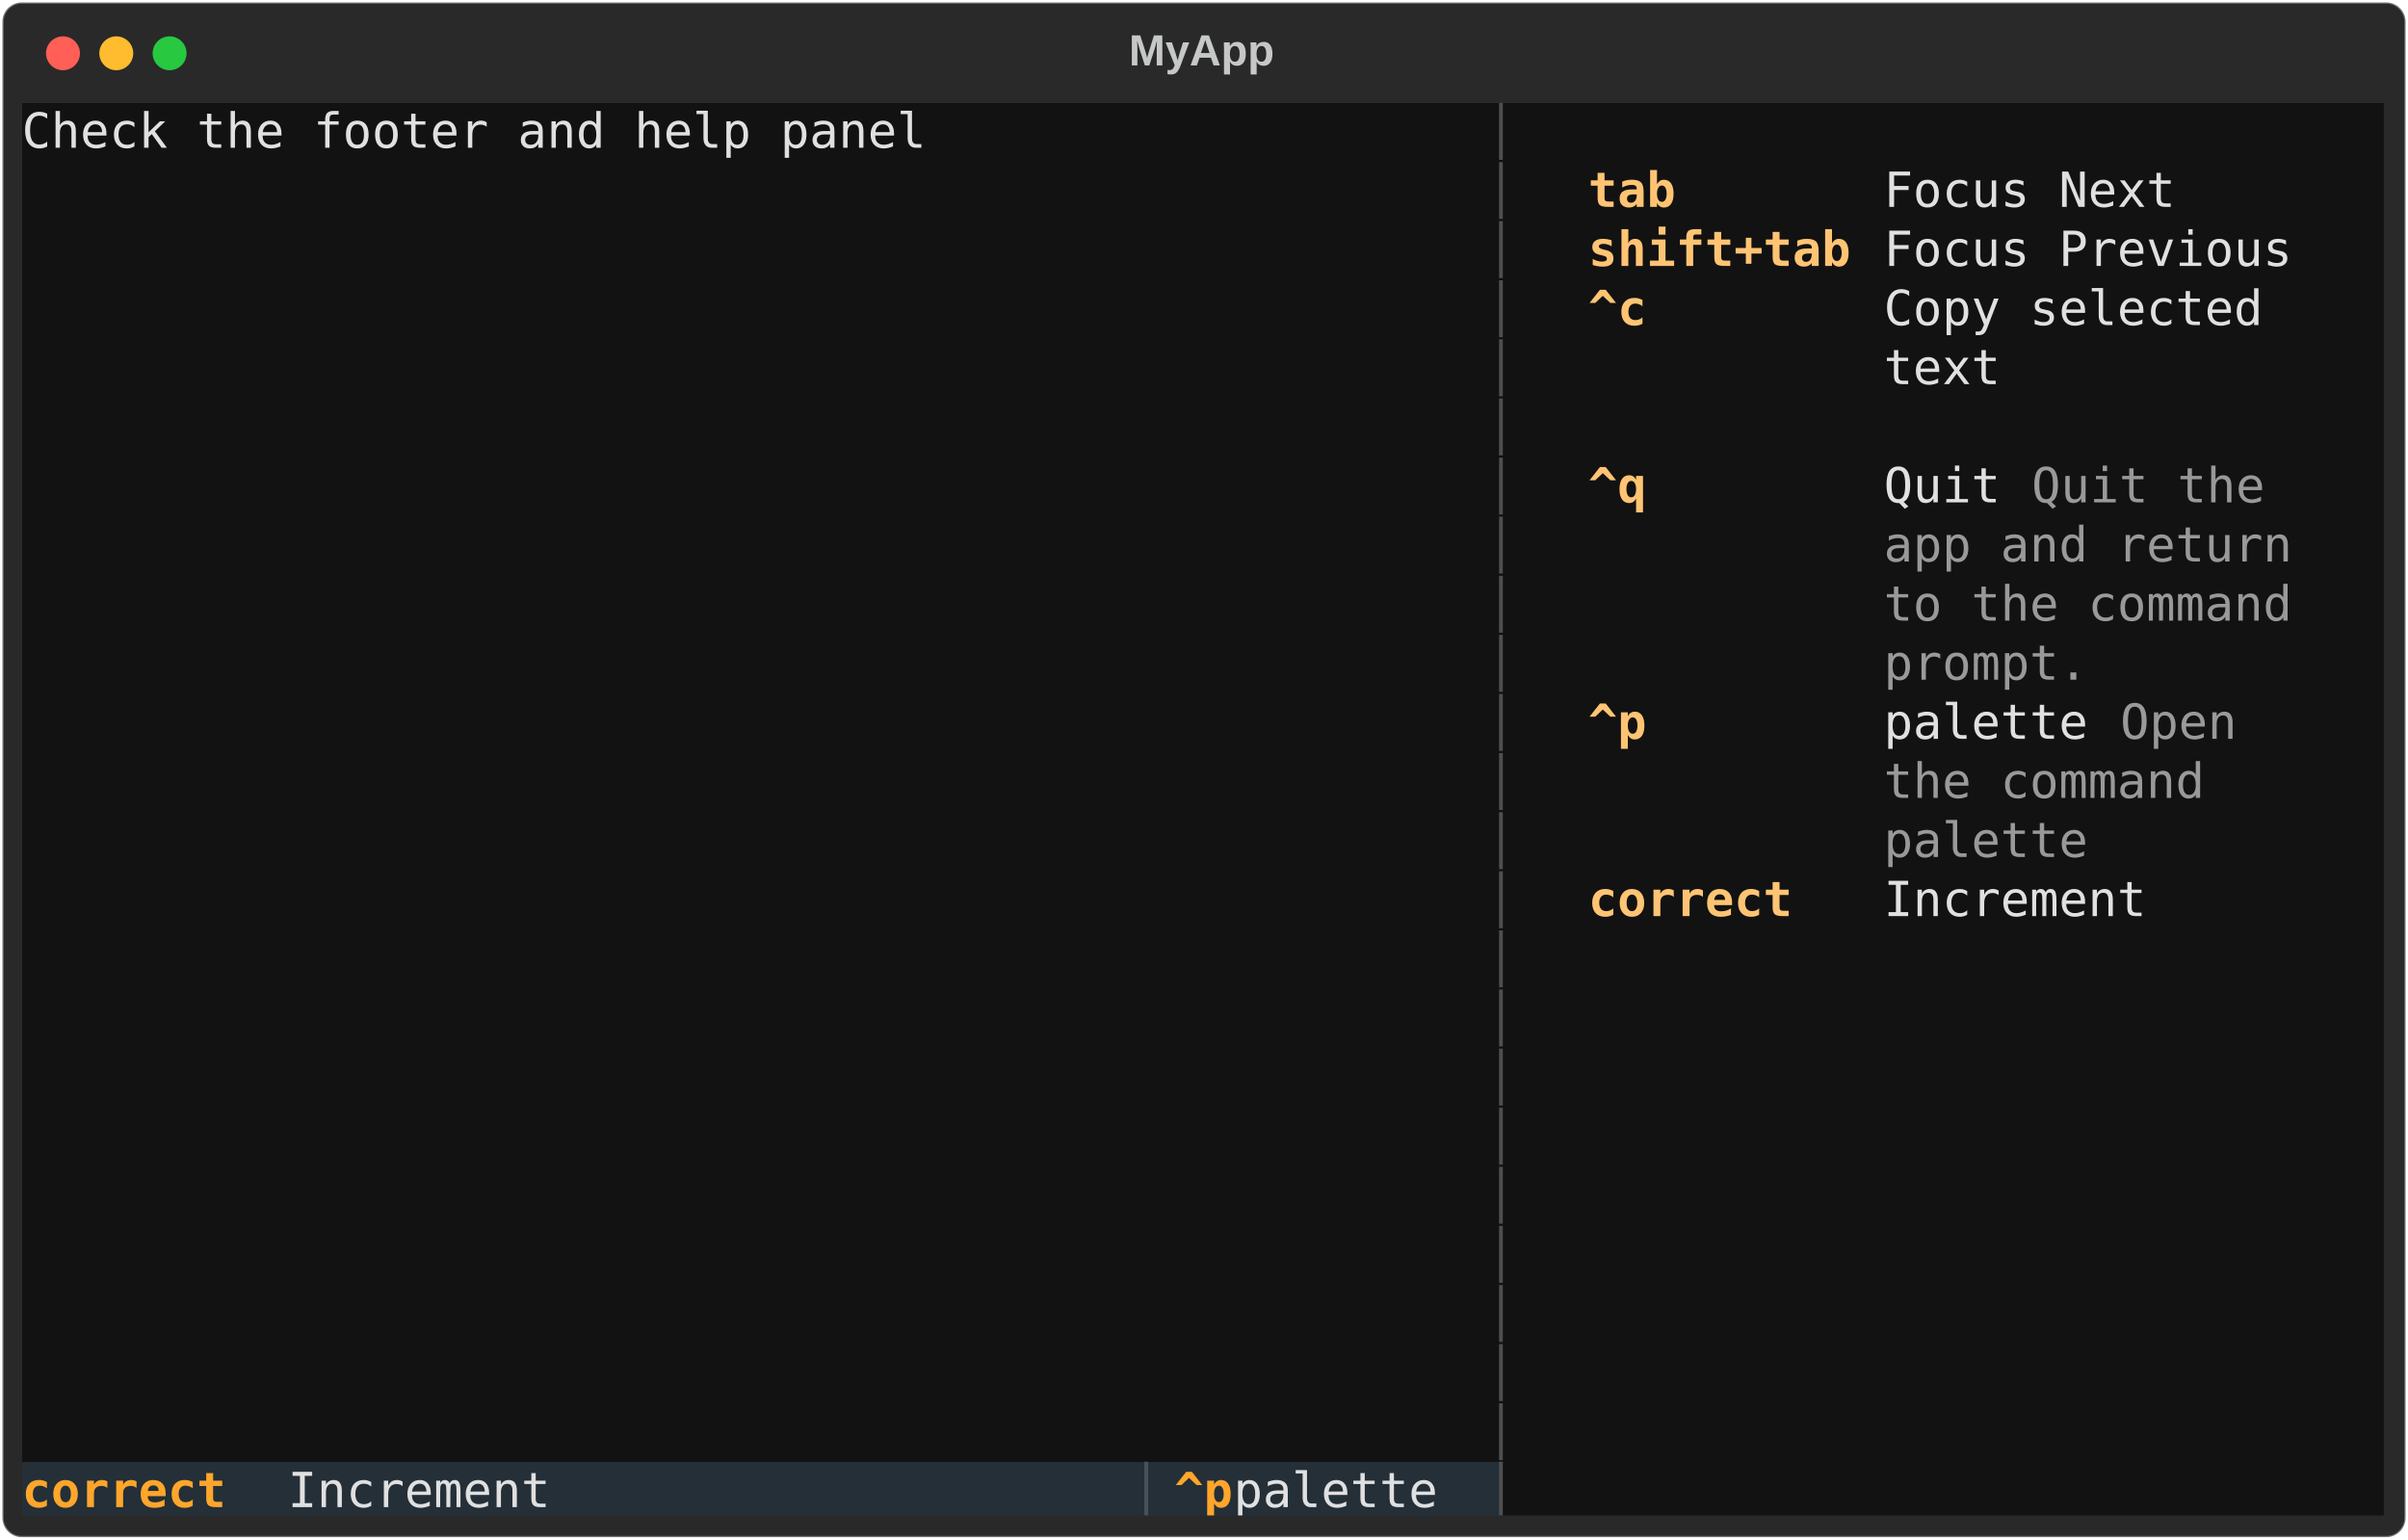
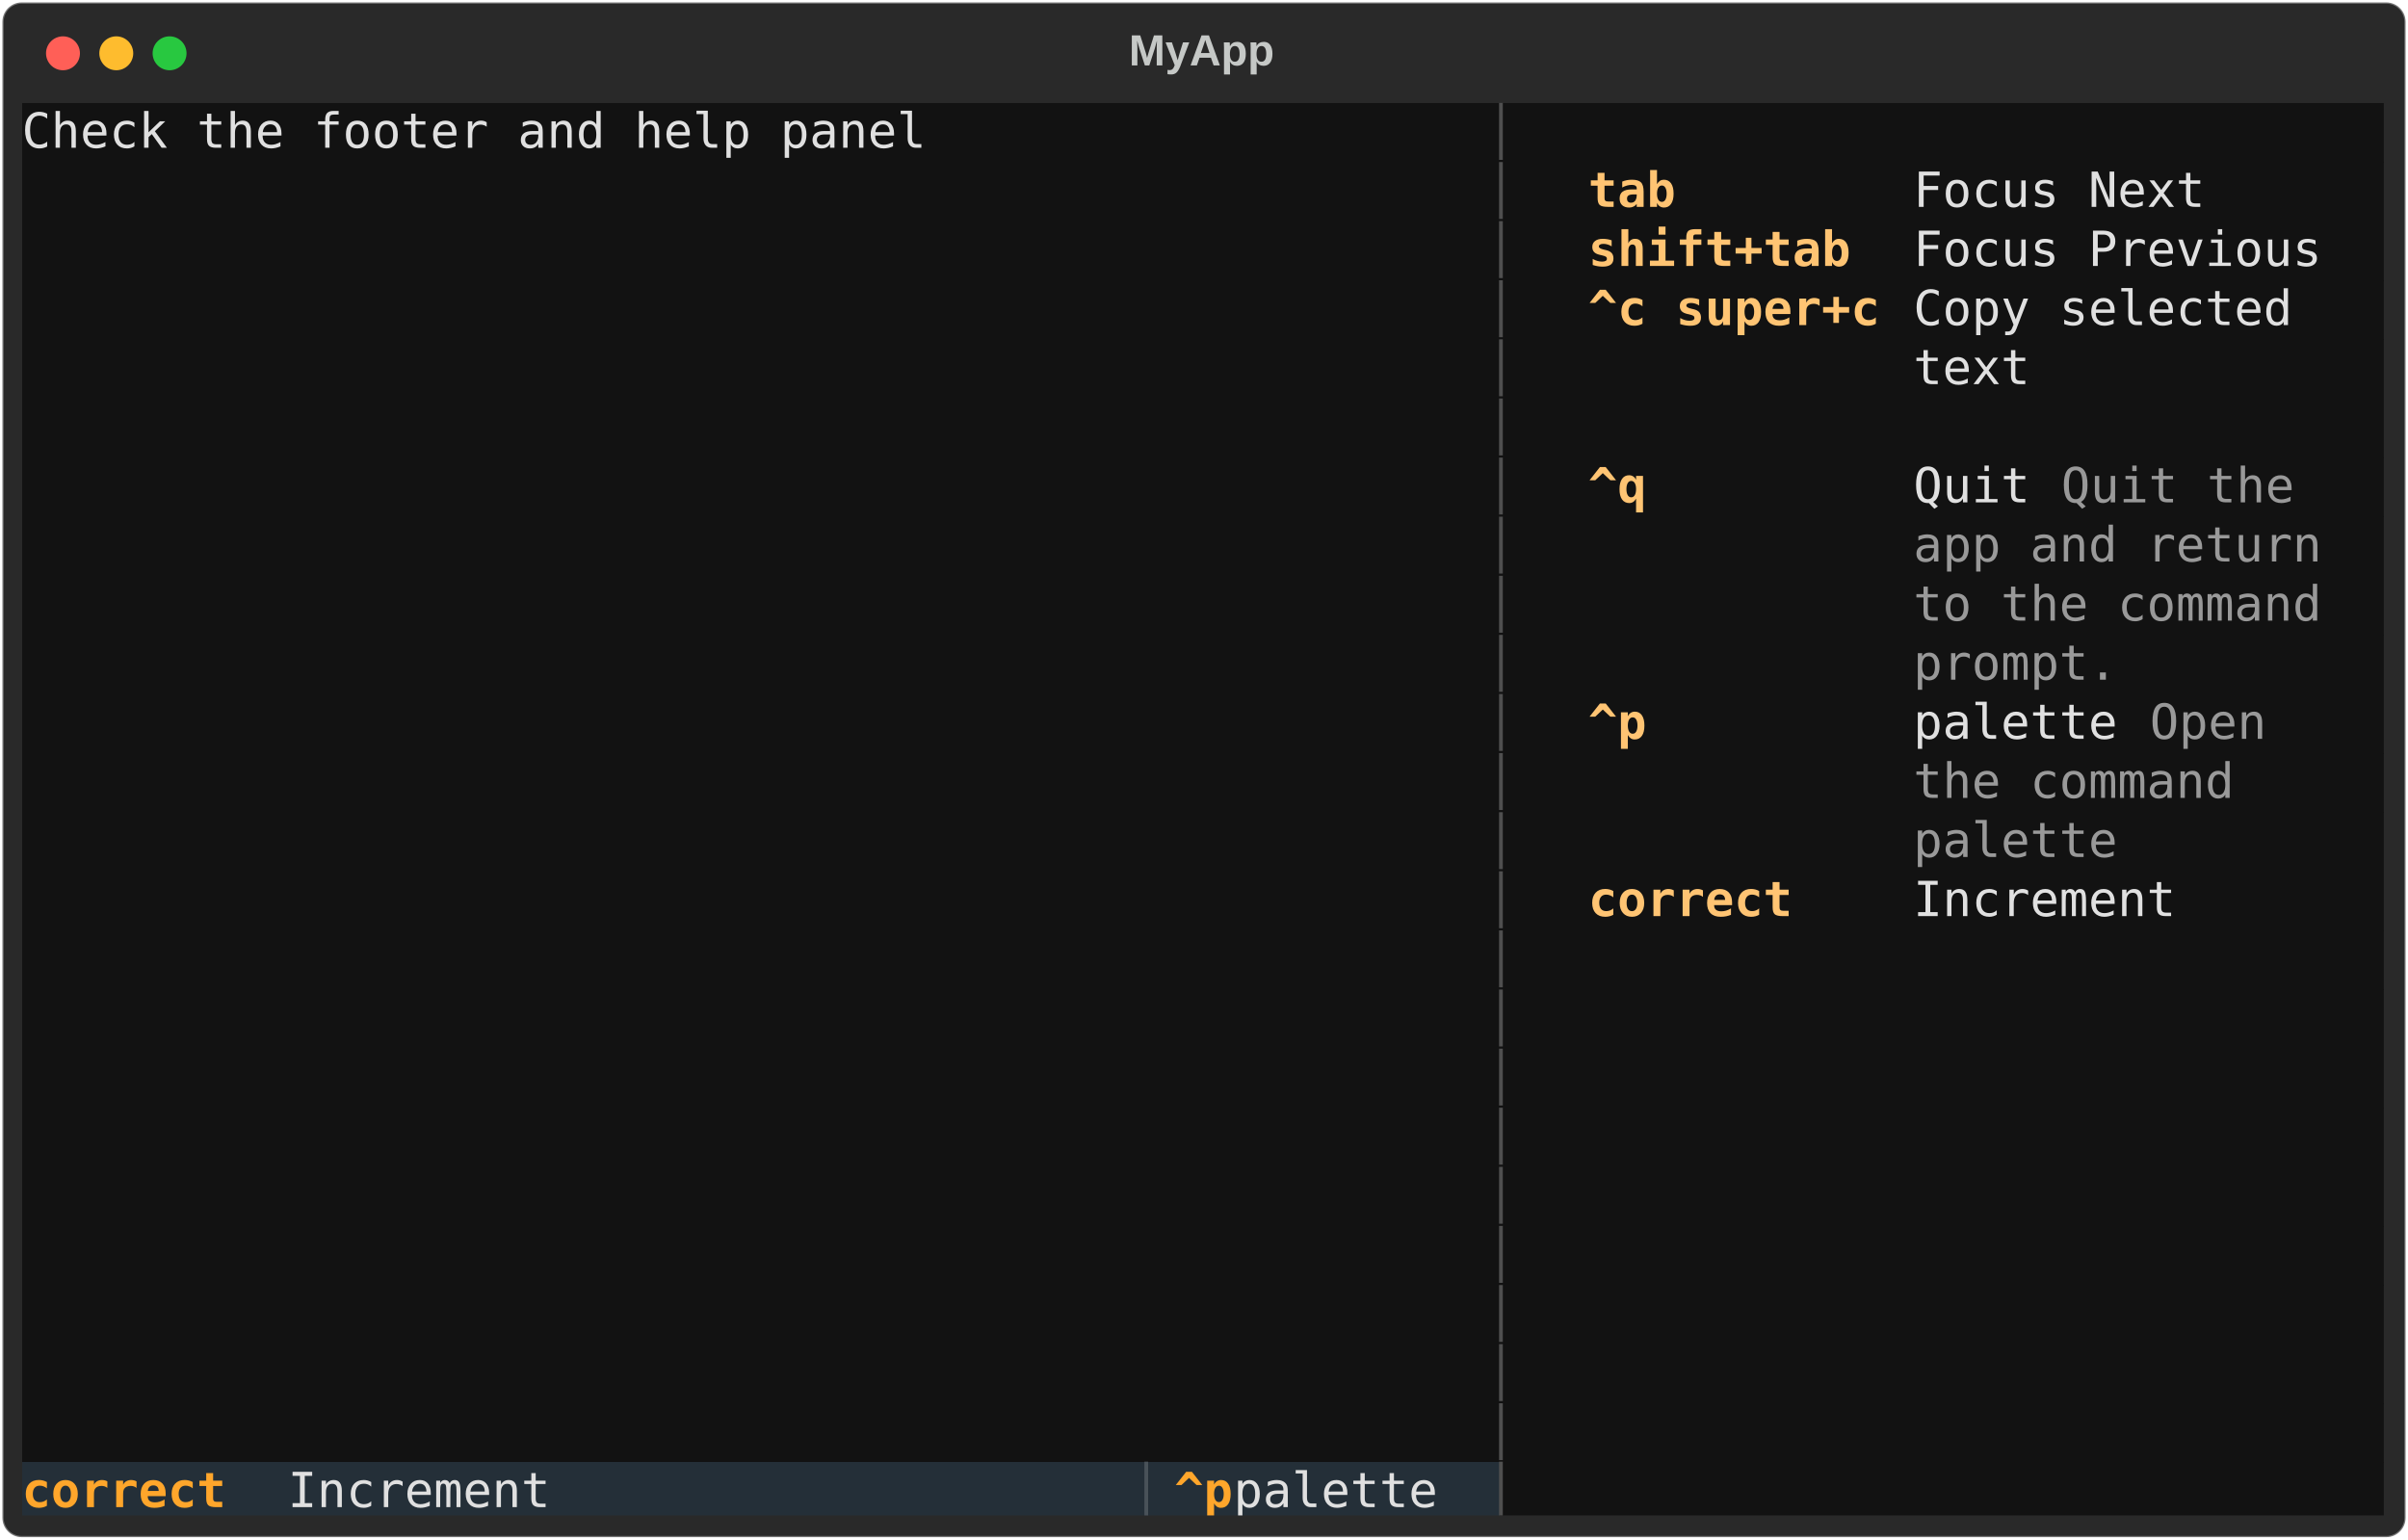
<svg xmlns="http://www.w3.org/2000/svg" class="rich-terminal" viewBox="0 0 994 635.6">
  <style>

    @font-face {
        font-family: "Fira Code";
        src: local("FiraCode-Regular"),
                url("https://cdnjs.cloudflare.com/ajax/libs/firacode/6.2.0/woff2/FiraCode-Regular.woff2") format("woff2"),
                url("https://cdnjs.cloudflare.com/ajax/libs/firacode/6.2.0/woff/FiraCode-Regular.woff") format("woff");
        font-style: normal;
        font-weight: 400;
    }
    @font-face {
        font-family: "Fira Code";
        src: local("FiraCode-Bold"),
                url("https://cdnjs.cloudflare.com/ajax/libs/firacode/6.2.0/woff2/FiraCode-Bold.woff2") format("woff2"),
                url("https://cdnjs.cloudflare.com/ajax/libs/firacode/6.2.0/woff/FiraCode-Bold.woff") format("woff");
        font-style: bold;
        font-weight: 700;
    }

    .terminal-matrix {
        font-family: Fira Code, monospace;
        font-size: 20px;
        line-height: 24.4px;
        font-variant-east-asian: full-width;
    }

    .terminal-title {
        font-size: 18px;
        font-weight: bold;
        font-family: arial;
    }

    .terminal-r1 { fill: #e0e0e0 }
.terminal-r2 { fill: #c5c8c6 }
.terminal-r3 { fill: #4f4f4f }
.terminal-r4 { fill: #121212 }
.terminal-r5 { fill: #ffc473;font-weight: bold }
.terminal-r6 { fill: #999999 }
.terminal-r7 { fill: #ffa62b;font-weight: bold }
.terminal-r8 { fill: #495259 }
    </style>
  <defs>
    <clipPath id="terminal-clip-terminal">
      <rect x="0" y="0" width="975.0" height="584.6" />
    </clipPath>
    <clipPath id="terminal-line-0">
      <rect x="0" y="1.5" width="976" height="24.65" />
    </clipPath>
    <clipPath id="terminal-line-1">
      <rect x="0" y="25.9" width="976" height="24.65" />
    </clipPath>
    <clipPath id="terminal-line-2">
      <rect x="0" y="50.3" width="976" height="24.65" />
    </clipPath>
    <clipPath id="terminal-line-3">
      <rect x="0" y="74.7" width="976" height="24.65" />
    </clipPath>
    <clipPath id="terminal-line-4">
      <rect x="0" y="99.1" width="976" height="24.65" />
    </clipPath>
    <clipPath id="terminal-line-5">
      <rect x="0" y="123.5" width="976" height="24.65" />
    </clipPath>
    <clipPath id="terminal-line-6">
      <rect x="0" y="147.9" width="976" height="24.65" />
    </clipPath>
    <clipPath id="terminal-line-7">
      <rect x="0" y="172.3" width="976" height="24.65" />
    </clipPath>
    <clipPath id="terminal-line-8">
      <rect x="0" y="196.7" width="976" height="24.65" />
    </clipPath>
    <clipPath id="terminal-line-9">
      <rect x="0" y="221.1" width="976" height="24.65" />
    </clipPath>
    <clipPath id="terminal-line-10">
      <rect x="0" y="245.5" width="976" height="24.65" />
    </clipPath>
    <clipPath id="terminal-line-11">
      <rect x="0" y="269.9" width="976" height="24.65" />
    </clipPath>
    <clipPath id="terminal-line-12">
      <rect x="0" y="294.3" width="976" height="24.65" />
    </clipPath>
    <clipPath id="terminal-line-13">
      <rect x="0" y="318.7" width="976" height="24.65" />
    </clipPath>
    <clipPath id="terminal-line-14">
      <rect x="0" y="343.1" width="976" height="24.65" />
    </clipPath>
    <clipPath id="terminal-line-15">
      <rect x="0" y="367.5" width="976" height="24.65" />
    </clipPath>
    <clipPath id="terminal-line-16">
      <rect x="0" y="391.9" width="976" height="24.65" />
    </clipPath>
    <clipPath id="terminal-line-17">
      <rect x="0" y="416.3" width="976" height="24.65" />
    </clipPath>
    <clipPath id="terminal-line-18">
      <rect x="0" y="440.7" width="976" height="24.65" />
    </clipPath>
    <clipPath id="terminal-line-19">
      <rect x="0" y="465.1" width="976" height="24.65" />
    </clipPath>
    <clipPath id="terminal-line-20">
      <rect x="0" y="489.5" width="976" height="24.65" />
    </clipPath>
    <clipPath id="terminal-line-21">
      <rect x="0" y="513.9" width="976" height="24.65" />
    </clipPath>
    <clipPath id="terminal-line-22">
      <rect x="0" y="538.3" width="976" height="24.65" />
    </clipPath>
  </defs>
  <rect fill="#292929" stroke="rgba(255,255,255,0.35)" stroke-width="1" x="1" y="1" width="992" height="633.6" rx="8" />
  <text class="terminal-title" fill="#c5c8c6" text-anchor="middle" x="496" y="27">MyApp</text>
  <g transform="translate(26,22)">
    <circle cx="0" cy="0" r="7" fill="#ff5f57" />
    <circle cx="22" cy="0" r="7" fill="#febc2e" />
    <circle cx="44" cy="0" r="7" fill="#28c840" />
  </g>
  <g transform="translate(9, 41)" clip-path="url(#terminal-clip-terminal)">
    <rect fill="#121212" x="0" y="1.5" width="378.2" height="24.65" shape-rendering="crispEdges" />
    <rect fill="#121212" x="378.2" y="1.5" width="231.8" height="24.65" shape-rendering="crispEdges" />
    <rect fill="#121212" x="610" y="1.5" width="12.2" height="24.65" shape-rendering="crispEdges" />
    <rect fill="#121212" x="622.2" y="1.5" width="12.2" height="24.65" shape-rendering="crispEdges" />
    <rect fill="#121212" x="634.4" y="1.5" width="329.4" height="24.65" shape-rendering="crispEdges" />
    <rect fill="#121212" x="963.8" y="1.5" width="12.2" height="24.65" shape-rendering="crispEdges" />
    <rect fill="#121212" x="0" y="25.9" width="610" height="24.65" shape-rendering="crispEdges" />
    <rect fill="#121212" x="610" y="25.9" width="12.2" height="24.65" shape-rendering="crispEdges" />
    <rect fill="#121212" x="622.2" y="25.9" width="12.2" height="24.65" shape-rendering="crispEdges" />
    <rect fill="#121212" x="634.4" y="25.9" width="12.2" height="24.65" shape-rendering="crispEdges" />
-     <rect fill="#121212" x="646.6" y="25.9" width="109.8" height="24.65" shape-rendering="crispEdges" />
-     <rect fill="#121212" x="756.4" y="25.9" width="12.2" height="24.65" shape-rendering="crispEdges" />
-     <rect fill="#121212" x="768.6" y="25.9" width="183" height="24.65" shape-rendering="crispEdges" />
+     <rect fill="#121212" x="646.6" y="25.9" width="122" height="24.65" shape-rendering="crispEdges" />
+     <rect fill="#121212" x="768.6" y="25.9" width="12.2" height="24.65" shape-rendering="crispEdges" />
+     <rect fill="#121212" x="780.8" y="25.9" width="170.8" height="24.65" shape-rendering="crispEdges" />
    <rect fill="#121212" x="951.6" y="25.9" width="12.2" height="24.65" shape-rendering="crispEdges" />
    <rect fill="#121212" x="963.8" y="25.9" width="12.2" height="24.65" shape-rendering="crispEdges" />
    <rect fill="#121212" x="0" y="50.3" width="610" height="24.65" shape-rendering="crispEdges" />
    <rect fill="#121212" x="610" y="50.3" width="12.2" height="24.65" shape-rendering="crispEdges" />
    <rect fill="#121212" x="622.2" y="50.3" width="12.2" height="24.65" shape-rendering="crispEdges" />
    <rect fill="#121212" x="634.4" y="50.3" width="12.2" height="24.65" shape-rendering="crispEdges" />
-     <rect fill="#121212" x="646.6" y="50.3" width="109.8" height="24.65" shape-rendering="crispEdges" />
-     <rect fill="#121212" x="756.4" y="50.3" width="12.2" height="24.65" shape-rendering="crispEdges" />
-     <rect fill="#121212" x="768.6" y="50.3" width="183" height="24.65" shape-rendering="crispEdges" />
+     <rect fill="#121212" x="646.6" y="50.3" width="122" height="24.65" shape-rendering="crispEdges" />
+     <rect fill="#121212" x="768.6" y="50.3" width="12.2" height="24.65" shape-rendering="crispEdges" />
+     <rect fill="#121212" x="780.8" y="50.3" width="170.8" height="24.65" shape-rendering="crispEdges" />
    <rect fill="#121212" x="951.6" y="50.3" width="12.2" height="24.65" shape-rendering="crispEdges" />
    <rect fill="#121212" x="963.8" y="50.3" width="12.2" height="24.65" shape-rendering="crispEdges" />
    <rect fill="#121212" x="0" y="74.7" width="610" height="24.65" shape-rendering="crispEdges" />
    <rect fill="#121212" x="610" y="74.7" width="12.2" height="24.65" shape-rendering="crispEdges" />
    <rect fill="#121212" x="622.2" y="74.7" width="12.2" height="24.65" shape-rendering="crispEdges" />
    <rect fill="#121212" x="634.4" y="74.7" width="12.2" height="24.65" shape-rendering="crispEdges" />
-     <rect fill="#121212" x="646.6" y="74.7" width="109.8" height="24.65" shape-rendering="crispEdges" />
-     <rect fill="#121212" x="756.4" y="74.7" width="12.2" height="24.65" shape-rendering="crispEdges" />
-     <rect fill="#121212" x="768.6" y="74.7" width="183" height="24.65" shape-rendering="crispEdges" />
+     <rect fill="#121212" x="646.6" y="74.7" width="122" height="24.65" shape-rendering="crispEdges" />
+     <rect fill="#121212" x="768.6" y="74.7" width="12.2" height="24.65" shape-rendering="crispEdges" />
+     <rect fill="#121212" x="780.8" y="74.7" width="170.8" height="24.65" shape-rendering="crispEdges" />
    <rect fill="#121212" x="951.6" y="74.7" width="12.2" height="24.65" shape-rendering="crispEdges" />
    <rect fill="#121212" x="963.8" y="74.7" width="12.2" height="24.65" shape-rendering="crispEdges" />
    <rect fill="#121212" x="0" y="99.1" width="610" height="24.65" shape-rendering="crispEdges" />
    <rect fill="#121212" x="610" y="99.1" width="12.2" height="24.65" shape-rendering="crispEdges" />
    <rect fill="#121212" x="622.2" y="99.1" width="12.2" height="24.65" shape-rendering="crispEdges" />
    <rect fill="#121212" x="634.4" y="99.1" width="12.2" height="24.65" shape-rendering="crispEdges" />
-     <rect fill="#121212" x="646.6" y="99.1" width="109.8" height="24.65" shape-rendering="crispEdges" />
-     <rect fill="#121212" x="756.4" y="99.1" width="12.2" height="24.65" shape-rendering="crispEdges" />
-     <rect fill="#121212" x="768.6" y="99.1" width="183" height="24.65" shape-rendering="crispEdges" />
+     <rect fill="#121212" x="646.6" y="99.1" width="122" height="24.65" shape-rendering="crispEdges" />
+     <rect fill="#121212" x="768.6" y="99.1" width="12.2" height="24.65" shape-rendering="crispEdges" />
+     <rect fill="#121212" x="780.8" y="99.1" width="170.8" height="24.65" shape-rendering="crispEdges" />
    <rect fill="#121212" x="951.6" y="99.1" width="12.2" height="24.65" shape-rendering="crispEdges" />
    <rect fill="#121212" x="963.8" y="99.1" width="12.2" height="24.65" shape-rendering="crispEdges" />
    <rect fill="#121212" x="0" y="123.5" width="610" height="24.65" shape-rendering="crispEdges" />
    <rect fill="#121212" x="610" y="123.5" width="12.2" height="24.65" shape-rendering="crispEdges" />
    <rect fill="#121212" x="622.2" y="123.5" width="12.2" height="24.65" shape-rendering="crispEdges" />
    <rect fill="#121212" x="634.4" y="123.5" width="329.4" height="24.65" shape-rendering="crispEdges" />
    <rect fill="#121212" x="963.8" y="123.5" width="12.2" height="24.65" shape-rendering="crispEdges" />
    <rect fill="#121212" x="0" y="147.9" width="610" height="24.65" shape-rendering="crispEdges" />
    <rect fill="#121212" x="610" y="147.9" width="12.2" height="24.65" shape-rendering="crispEdges" />
    <rect fill="#121212" x="622.2" y="147.9" width="12.2" height="24.65" shape-rendering="crispEdges" />
    <rect fill="#121212" x="634.4" y="147.9" width="12.2" height="24.65" shape-rendering="crispEdges" />
-     <rect fill="#121212" x="646.6" y="147.9" width="109.8" height="24.65" shape-rendering="crispEdges" />
-     <rect fill="#121212" x="756.4" y="147.9" width="12.2" height="24.65" shape-rendering="crispEdges" />
-     <rect fill="#121212" x="768.6" y="147.9" width="61" height="24.65" shape-rendering="crispEdges" />
-     <rect fill="#121212" x="829.6" y="147.9" width="109.8" height="24.65" shape-rendering="crispEdges" />
-     <rect fill="#121212" x="939.4" y="147.9" width="12.2" height="24.65" shape-rendering="crispEdges" />
+     <rect fill="#121212" x="646.6" y="147.9" width="122" height="24.65" shape-rendering="crispEdges" />
+     <rect fill="#121212" x="768.6" y="147.9" width="12.2" height="24.65" shape-rendering="crispEdges" />
+     <rect fill="#121212" x="780.8" y="147.9" width="61" height="24.65" shape-rendering="crispEdges" />
+     <rect fill="#121212" x="841.8" y="147.9" width="109.8" height="24.65" shape-rendering="crispEdges" />
    <rect fill="#121212" x="951.6" y="147.9" width="12.2" height="24.65" shape-rendering="crispEdges" />
    <rect fill="#121212" x="963.8" y="147.9" width="12.2" height="24.65" shape-rendering="crispEdges" />
    <rect fill="#121212" x="0" y="172.3" width="610" height="24.65" shape-rendering="crispEdges" />
    <rect fill="#121212" x="610" y="172.3" width="12.2" height="24.65" shape-rendering="crispEdges" />
    <rect fill="#121212" x="622.2" y="172.3" width="12.2" height="24.65" shape-rendering="crispEdges" />
    <rect fill="#121212" x="634.4" y="172.3" width="12.2" height="24.65" shape-rendering="crispEdges" />
-     <rect fill="#121212" x="646.6" y="172.3" width="109.8" height="24.65" shape-rendering="crispEdges" />
-     <rect fill="#121212" x="756.4" y="172.3" width="12.2" height="24.65" shape-rendering="crispEdges" />
-     <rect fill="#121212" x="768.6" y="172.3" width="183" height="24.65" shape-rendering="crispEdges" />
+     <rect fill="#121212" x="646.6" y="172.3" width="122" height="24.65" shape-rendering="crispEdges" />
+     <rect fill="#121212" x="768.6" y="172.3" width="12.2" height="24.65" shape-rendering="crispEdges" />
+     <rect fill="#121212" x="780.8" y="172.3" width="170.8" height="24.65" shape-rendering="crispEdges" />
    <rect fill="#121212" x="951.6" y="172.3" width="12.2" height="24.65" shape-rendering="crispEdges" />
    <rect fill="#121212" x="963.8" y="172.3" width="12.2" height="24.65" shape-rendering="crispEdges" />
    <rect fill="#121212" x="0" y="196.7" width="610" height="24.65" shape-rendering="crispEdges" />
    <rect fill="#121212" x="610" y="196.7" width="12.2" height="24.65" shape-rendering="crispEdges" />
    <rect fill="#121212" x="622.2" y="196.7" width="12.2" height="24.65" shape-rendering="crispEdges" />
    <rect fill="#121212" x="634.4" y="196.7" width="12.2" height="24.65" shape-rendering="crispEdges" />
-     <rect fill="#121212" x="646.6" y="196.7" width="109.8" height="24.65" shape-rendering="crispEdges" />
-     <rect fill="#121212" x="756.4" y="196.7" width="12.2" height="24.65" shape-rendering="crispEdges" />
-     <rect fill="#121212" x="768.6" y="196.7" width="183" height="24.65" shape-rendering="crispEdges" />
+     <rect fill="#121212" x="646.6" y="196.7" width="122" height="24.65" shape-rendering="crispEdges" />
+     <rect fill="#121212" x="768.6" y="196.7" width="12.2" height="24.65" shape-rendering="crispEdges" />
+     <rect fill="#121212" x="780.8" y="196.7" width="170.8" height="24.65" shape-rendering="crispEdges" />
    <rect fill="#121212" x="951.6" y="196.7" width="12.2" height="24.65" shape-rendering="crispEdges" />
    <rect fill="#121212" x="963.8" y="196.7" width="12.2" height="24.65" shape-rendering="crispEdges" />
    <rect fill="#121212" x="0" y="221.1" width="610" height="24.65" shape-rendering="crispEdges" />
    <rect fill="#121212" x="610" y="221.1" width="12.2" height="24.65" shape-rendering="crispEdges" />
    <rect fill="#121212" x="622.2" y="221.1" width="12.2" height="24.65" shape-rendering="crispEdges" />
    <rect fill="#121212" x="634.4" y="221.1" width="12.2" height="24.65" shape-rendering="crispEdges" />
-     <rect fill="#121212" x="646.6" y="221.1" width="109.8" height="24.65" shape-rendering="crispEdges" />
-     <rect fill="#121212" x="756.4" y="221.1" width="12.2" height="24.65" shape-rendering="crispEdges" />
-     <rect fill="#121212" x="768.6" y="221.1" width="85.4" height="24.65" shape-rendering="crispEdges" />
-     <rect fill="#121212" x="854" y="221.1" width="97.6" height="24.65" shape-rendering="crispEdges" />
+     <rect fill="#121212" x="646.6" y="221.1" width="122" height="24.65" shape-rendering="crispEdges" />
+     <rect fill="#121212" x="768.6" y="221.1" width="12.2" height="24.65" shape-rendering="crispEdges" />
+     <rect fill="#121212" x="780.8" y="221.1" width="85.4" height="24.65" shape-rendering="crispEdges" />
+     <rect fill="#121212" x="866.2" y="221.1" width="85.4" height="24.65" shape-rendering="crispEdges" />
    <rect fill="#121212" x="951.6" y="221.1" width="12.2" height="24.65" shape-rendering="crispEdges" />
    <rect fill="#121212" x="963.8" y="221.1" width="12.2" height="24.65" shape-rendering="crispEdges" />
    <rect fill="#121212" x="0" y="245.5" width="610" height="24.65" shape-rendering="crispEdges" />
    <rect fill="#121212" x="610" y="245.5" width="12.2" height="24.65" shape-rendering="crispEdges" />
    <rect fill="#121212" x="622.2" y="245.5" width="12.2" height="24.65" shape-rendering="crispEdges" />
    <rect fill="#121212" x="634.4" y="245.5" width="12.2" height="24.65" shape-rendering="crispEdges" />
-     <rect fill="#121212" x="646.6" y="245.5" width="109.8" height="24.65" shape-rendering="crispEdges" />
-     <rect fill="#121212" x="756.4" y="245.5" width="12.2" height="24.65" shape-rendering="crispEdges" />
-     <rect fill="#121212" x="768.6" y="245.5" width="97.6" height="24.65" shape-rendering="crispEdges" />
-     <rect fill="#121212" x="866.2" y="245.5" width="61" height="24.65" shape-rendering="crispEdges" />
-     <rect fill="#121212" x="927.2" y="245.5" width="24.4" height="24.65" shape-rendering="crispEdges" />
+     <rect fill="#121212" x="646.6" y="245.5" width="122" height="24.65" shape-rendering="crispEdges" />
+     <rect fill="#121212" x="768.6" y="245.5" width="12.2" height="24.65" shape-rendering="crispEdges" />
+     <rect fill="#121212" x="780.8" y="245.5" width="97.6" height="24.65" shape-rendering="crispEdges" />
+     <rect fill="#121212" x="878.4" y="245.5" width="61" height="24.65" shape-rendering="crispEdges" />
+     <rect fill="#121212" x="939.4" y="245.5" width="12.2" height="24.65" shape-rendering="crispEdges" />
    <rect fill="#121212" x="951.6" y="245.5" width="12.2" height="24.65" shape-rendering="crispEdges" />
    <rect fill="#121212" x="963.8" y="245.5" width="12.2" height="24.65" shape-rendering="crispEdges" />
    <rect fill="#121212" x="0" y="269.9" width="610" height="24.65" shape-rendering="crispEdges" />
    <rect fill="#121212" x="610" y="269.9" width="12.2" height="24.65" shape-rendering="crispEdges" />
    <rect fill="#121212" x="622.2" y="269.9" width="12.2" height="24.65" shape-rendering="crispEdges" />
    <rect fill="#121212" x="634.4" y="269.9" width="12.2" height="24.65" shape-rendering="crispEdges" />
-     <rect fill="#121212" x="646.6" y="269.9" width="109.8" height="24.65" shape-rendering="crispEdges" />
-     <rect fill="#121212" x="756.4" y="269.9" width="12.2" height="24.65" shape-rendering="crispEdges" />
-     <rect fill="#121212" x="768.6" y="269.9" width="146.4" height="24.65" shape-rendering="crispEdges" />
-     <rect fill="#121212" x="915" y="269.9" width="36.6" height="24.65" shape-rendering="crispEdges" />
+     <rect fill="#121212" x="646.6" y="269.9" width="122" height="24.65" shape-rendering="crispEdges" />
+     <rect fill="#121212" x="768.6" y="269.9" width="12.2" height="24.65" shape-rendering="crispEdges" />
+     <rect fill="#121212" x="780.8" y="269.9" width="146.4" height="24.65" shape-rendering="crispEdges" />
+     <rect fill="#121212" x="927.2" y="269.9" width="24.4" height="24.65" shape-rendering="crispEdges" />
    <rect fill="#121212" x="951.6" y="269.9" width="12.2" height="24.65" shape-rendering="crispEdges" />
    <rect fill="#121212" x="963.8" y="269.9" width="12.2" height="24.65" shape-rendering="crispEdges" />
    <rect fill="#121212" x="0" y="294.3" width="610" height="24.65" shape-rendering="crispEdges" />
    <rect fill="#121212" x="610" y="294.3" width="12.2" height="24.65" shape-rendering="crispEdges" />
    <rect fill="#121212" x="622.2" y="294.3" width="12.2" height="24.65" shape-rendering="crispEdges" />
    <rect fill="#121212" x="634.4" y="294.3" width="12.2" height="24.65" shape-rendering="crispEdges" />
-     <rect fill="#121212" x="646.6" y="294.3" width="109.8" height="24.65" shape-rendering="crispEdges" />
-     <rect fill="#121212" x="756.4" y="294.3" width="12.2" height="24.65" shape-rendering="crispEdges" />
-     <rect fill="#121212" x="768.6" y="294.3" width="85.4" height="24.65" shape-rendering="crispEdges" />
-     <rect fill="#121212" x="854" y="294.3" width="97.6" height="24.65" shape-rendering="crispEdges" />
+     <rect fill="#121212" x="646.6" y="294.3" width="122" height="24.65" shape-rendering="crispEdges" />
+     <rect fill="#121212" x="768.6" y="294.3" width="12.2" height="24.65" shape-rendering="crispEdges" />
+     <rect fill="#121212" x="780.8" y="294.3" width="85.4" height="24.65" shape-rendering="crispEdges" />
+     <rect fill="#121212" x="866.2" y="294.3" width="85.4" height="24.65" shape-rendering="crispEdges" />
    <rect fill="#121212" x="951.6" y="294.3" width="12.2" height="24.65" shape-rendering="crispEdges" />
    <rect fill="#121212" x="963.8" y="294.3" width="12.2" height="24.65" shape-rendering="crispEdges" />
    <rect fill="#121212" x="0" y="318.7" width="610" height="24.65" shape-rendering="crispEdges" />
    <rect fill="#121212" x="610" y="318.7" width="12.2" height="24.65" shape-rendering="crispEdges" />
    <rect fill="#121212" x="622.2" y="318.7" width="12.2" height="24.65" shape-rendering="crispEdges" />
    <rect fill="#121212" x="634.4" y="318.7" width="12.2" height="24.65" shape-rendering="crispEdges" />
-     <rect fill="#121212" x="646.6" y="318.7" width="109.8" height="24.65" shape-rendering="crispEdges" />
-     <rect fill="#121212" x="756.4" y="318.7" width="12.2" height="24.65" shape-rendering="crispEdges" />
-     <rect fill="#121212" x="768.6" y="318.7" width="183" height="24.65" shape-rendering="crispEdges" />
+     <rect fill="#121212" x="646.6" y="318.7" width="122" height="24.65" shape-rendering="crispEdges" />
+     <rect fill="#121212" x="768.6" y="318.7" width="12.2" height="24.65" shape-rendering="crispEdges" />
+     <rect fill="#121212" x="780.8" y="318.7" width="170.8" height="24.65" shape-rendering="crispEdges" />
    <rect fill="#121212" x="951.6" y="318.7" width="12.2" height="24.65" shape-rendering="crispEdges" />
    <rect fill="#121212" x="963.8" y="318.7" width="12.2" height="24.65" shape-rendering="crispEdges" />
    <rect fill="#121212" x="0" y="343.1" width="610" height="24.65" shape-rendering="crispEdges" />
    <rect fill="#121212" x="610" y="343.1" width="12.2" height="24.65" shape-rendering="crispEdges" />
    <rect fill="#121212" x="622.2" y="343.1" width="12.2" height="24.65" shape-rendering="crispEdges" />
    <rect fill="#121212" x="634.4" y="343.1" width="329.4" height="24.65" shape-rendering="crispEdges" />
    <rect fill="#121212" x="963.8" y="343.1" width="12.2" height="24.65" shape-rendering="crispEdges" />
    <rect fill="#121212" x="0" y="367.5" width="610" height="24.65" shape-rendering="crispEdges" />
    <rect fill="#121212" x="610" y="367.5" width="12.2" height="24.65" shape-rendering="crispEdges" />
    <rect fill="#121212" x="622.2" y="367.5" width="353.8" height="24.65" shape-rendering="crispEdges" />
    <rect fill="#121212" x="0" y="391.9" width="610" height="24.65" shape-rendering="crispEdges" />
    <rect fill="#121212" x="610" y="391.9" width="12.2" height="24.65" shape-rendering="crispEdges" />
    <rect fill="#121212" x="622.2" y="391.9" width="353.8" height="24.65" shape-rendering="crispEdges" />
    <rect fill="#121212" x="0" y="416.3" width="610" height="24.65" shape-rendering="crispEdges" />
    <rect fill="#121212" x="610" y="416.3" width="12.2" height="24.65" shape-rendering="crispEdges" />
    <rect fill="#121212" x="622.2" y="416.3" width="353.8" height="24.65" shape-rendering="crispEdges" />
    <rect fill="#121212" x="0" y="440.7" width="610" height="24.65" shape-rendering="crispEdges" />
    <rect fill="#121212" x="610" y="440.7" width="12.2" height="24.65" shape-rendering="crispEdges" />
    <rect fill="#121212" x="622.2" y="440.7" width="353.8" height="24.65" shape-rendering="crispEdges" />
    <rect fill="#121212" x="0" y="465.1" width="610" height="24.65" shape-rendering="crispEdges" />
    <rect fill="#121212" x="610" y="465.1" width="12.2" height="24.65" shape-rendering="crispEdges" />
    <rect fill="#121212" x="622.2" y="465.1" width="353.8" height="24.65" shape-rendering="crispEdges" />
    <rect fill="#121212" x="0" y="489.5" width="610" height="24.65" shape-rendering="crispEdges" />
    <rect fill="#121212" x="610" y="489.5" width="12.2" height="24.65" shape-rendering="crispEdges" />
    <rect fill="#121212" x="622.2" y="489.5" width="353.8" height="24.65" shape-rendering="crispEdges" />
    <rect fill="#121212" x="0" y="513.9" width="610" height="24.65" shape-rendering="crispEdges" />
    <rect fill="#121212" x="610" y="513.9" width="12.2" height="24.65" shape-rendering="crispEdges" />
    <rect fill="#121212" x="622.2" y="513.9" width="353.8" height="24.65" shape-rendering="crispEdges" />
    <rect fill="#121212" x="0" y="538.3" width="610" height="24.65" shape-rendering="crispEdges" />
    <rect fill="#121212" x="610" y="538.3" width="12.2" height="24.65" shape-rendering="crispEdges" />
    <rect fill="#121212" x="622.2" y="538.3" width="353.8" height="24.65" shape-rendering="crispEdges" />
    <rect fill="#242f38" x="0" y="562.7" width="109.8" height="24.65" shape-rendering="crispEdges" />
    <rect fill="#242f38" x="109.8" y="562.7" width="122" height="24.65" shape-rendering="crispEdges" />
    <rect fill="#242f38" x="231.8" y="562.7" width="231.8" height="24.65" shape-rendering="crispEdges" />
    <rect fill="#242f38" x="463.6" y="562.7" width="12.2" height="24.65" shape-rendering="crispEdges" />
    <rect fill="#242f38" x="475.8" y="562.7" width="24.4" height="24.65" shape-rendering="crispEdges" />
    <rect fill="#242f38" x="500.2" y="562.7" width="97.6" height="24.65" shape-rendering="crispEdges" />
    <rect fill="#242f38" x="597.8" y="562.7" width="12.2" height="24.65" shape-rendering="crispEdges" />
    <rect fill="#121212" x="610" y="562.7" width="12.2" height="24.65" shape-rendering="crispEdges" />
    <rect fill="#121212" x="622.2" y="562.7" width="353.8" height="24.65" shape-rendering="crispEdges" />
    <g class="terminal-matrix">
      <text class="terminal-r1" x="0" y="20" textLength="378.2" clip-path="url(#terminal-line-0)">Check the footer and help panel</text>
      <text class="terminal-r3" x="610" y="20" textLength="12.2" clip-path="url(#terminal-line-0)">▏</text>
      <text class="terminal-r2" x="976" y="20" textLength="12.2" clip-path="url(#terminal-line-0)">
</text>
      <text class="terminal-r3" x="610" y="44.4" textLength="12.2" clip-path="url(#terminal-line-1)">▏</text>
-       <text class="terminal-r5" x="646.6" y="44.4" textLength="109.8" clip-path="url(#terminal-line-1)">      tab</text>
-       <text class="terminal-r1" x="768.6" y="44.4" textLength="183" clip-path="url(#terminal-line-1)">Focus Next     </text>
+       <text class="terminal-r5" x="646.6" y="44.4" textLength="122" clip-path="url(#terminal-line-1)">       tab</text>
+       <text class="terminal-r1" x="780.8" y="44.4" textLength="170.8" clip-path="url(#terminal-line-1)">Focus Next    </text>
      <text class="terminal-r2" x="976" y="44.4" textLength="12.2" clip-path="url(#terminal-line-1)">
</text>
      <text class="terminal-r3" x="610" y="68.8" textLength="12.2" clip-path="url(#terminal-line-2)">▏</text>
-       <text class="terminal-r5" x="646.6" y="68.8" textLength="109.8" clip-path="url(#terminal-line-2)">shift+tab</text>
-       <text class="terminal-r1" x="768.6" y="68.8" textLength="183" clip-path="url(#terminal-line-2)">Focus Previous </text>
+       <text class="terminal-r5" x="646.6" y="68.8" textLength="122" clip-path="url(#terminal-line-2)"> shift+tab</text>
+       <text class="terminal-r1" x="780.8" y="68.8" textLength="170.8" clip-path="url(#terminal-line-2)">Focus Previous</text>
      <text class="terminal-r2" x="976" y="68.8" textLength="12.2" clip-path="url(#terminal-line-2)">
</text>
      <text class="terminal-r3" x="610" y="93.2" textLength="12.2" clip-path="url(#terminal-line-3)">▏</text>
-       <text class="terminal-r5" x="646.6" y="93.2" textLength="109.8" clip-path="url(#terminal-line-3)">       ^c</text>
-       <text class="terminal-r1" x="768.6" y="93.2" textLength="183" clip-path="url(#terminal-line-3)">Copy selected  </text>
+       <text class="terminal-r5" x="646.6" y="93.2" textLength="122" clip-path="url(#terminal-line-3)">^c super+c</text>
+       <text class="terminal-r1" x="780.8" y="93.2" textLength="170.8" clip-path="url(#terminal-line-3)">Copy selected </text>
      <text class="terminal-r2" x="976" y="93.2" textLength="12.2" clip-path="url(#terminal-line-3)">
</text>
      <text class="terminal-r3" x="610" y="117.6" textLength="12.2" clip-path="url(#terminal-line-4)">▏</text>
-       <text class="terminal-r1" x="768.6" y="117.6" textLength="183" clip-path="url(#terminal-line-4)">text           </text>
+       <text class="terminal-r1" x="780.8" y="117.6" textLength="170.8" clip-path="url(#terminal-line-4)">text          </text>
      <text class="terminal-r2" x="976" y="117.6" textLength="12.2" clip-path="url(#terminal-line-4)">
</text>
      <text class="terminal-r3" x="610" y="142" textLength="12.2" clip-path="url(#terminal-line-5)">▏</text>
      <text class="terminal-r2" x="976" y="142" textLength="12.2" clip-path="url(#terminal-line-5)">
</text>
      <text class="terminal-r3" x="610" y="166.4" textLength="12.2" clip-path="url(#terminal-line-6)">▏</text>
-       <text class="terminal-r5" x="646.6" y="166.4" textLength="109.8" clip-path="url(#terminal-line-6)">       ^q</text>
-       <text class="terminal-r1" x="768.6" y="166.4" textLength="61" clip-path="url(#terminal-line-6)">Quit </text>
-       <text class="terminal-r6" x="829.6" y="166.4" textLength="109.8" clip-path="url(#terminal-line-6)">Quit the </text>
+       <text class="terminal-r5" x="646.6" y="166.4" textLength="122" clip-path="url(#terminal-line-6)">        ^q</text>
+       <text class="terminal-r1" x="780.8" y="166.4" textLength="61" clip-path="url(#terminal-line-6)">Quit </text>
+       <text class="terminal-r6" x="841.8" y="166.4" textLength="109.8" clip-path="url(#terminal-line-6)">Quit the </text>
      <text class="terminal-r2" x="976" y="166.4" textLength="12.2" clip-path="url(#terminal-line-6)">
</text>
      <text class="terminal-r3" x="610" y="190.8" textLength="12.2" clip-path="url(#terminal-line-7)">▏</text>
-       <text class="terminal-r6" x="768.6" y="190.8" textLength="183" clip-path="url(#terminal-line-7)">app and return </text>
+       <text class="terminal-r6" x="780.8" y="190.8" textLength="170.8" clip-path="url(#terminal-line-7)">app and return</text>
      <text class="terminal-r2" x="976" y="190.8" textLength="12.2" clip-path="url(#terminal-line-7)">
</text>
      <text class="terminal-r3" x="610" y="215.2" textLength="12.2" clip-path="url(#terminal-line-8)">▏</text>
-       <text class="terminal-r6" x="768.6" y="215.2" textLength="183" clip-path="url(#terminal-line-8)">to the command </text>
+       <text class="terminal-r6" x="780.8" y="215.2" textLength="170.8" clip-path="url(#terminal-line-8)">to the command</text>
      <text class="terminal-r2" x="976" y="215.2" textLength="12.2" clip-path="url(#terminal-line-8)">
</text>
      <text class="terminal-r3" x="610" y="239.6" textLength="12.2" clip-path="url(#terminal-line-9)">▏</text>
-       <text class="terminal-r6" x="768.6" y="239.6" textLength="85.4" clip-path="url(#terminal-line-9)">prompt.</text>
+       <text class="terminal-r6" x="780.8" y="239.6" textLength="85.4" clip-path="url(#terminal-line-9)">prompt.</text>
      <text class="terminal-r2" x="976" y="239.6" textLength="12.2" clip-path="url(#terminal-line-9)">
</text>
      <text class="terminal-r3" x="610" y="264" textLength="12.2" clip-path="url(#terminal-line-10)">▏</text>
-       <text class="terminal-r5" x="646.6" y="264" textLength="109.8" clip-path="url(#terminal-line-10)">       ^p</text>
-       <text class="terminal-r1" x="768.6" y="264" textLength="97.6" clip-path="url(#terminal-line-10)">palette </text>
-       <text class="terminal-r6" x="866.2" y="264" textLength="61" clip-path="url(#terminal-line-10)">Open </text>
+       <text class="terminal-r5" x="646.6" y="264" textLength="122" clip-path="url(#terminal-line-10)">        ^p</text>
+       <text class="terminal-r1" x="780.8" y="264" textLength="97.6" clip-path="url(#terminal-line-10)">palette </text>
+       <text class="terminal-r6" x="878.4" y="264" textLength="61" clip-path="url(#terminal-line-10)">Open </text>
      <text class="terminal-r2" x="976" y="264" textLength="12.2" clip-path="url(#terminal-line-10)">
</text>
      <text class="terminal-r3" x="610" y="288.4" textLength="12.2" clip-path="url(#terminal-line-11)">▏</text>
-       <text class="terminal-r6" x="768.6" y="288.4" textLength="146.4" clip-path="url(#terminal-line-11)">the command </text>
+       <text class="terminal-r6" x="780.8" y="288.4" textLength="146.4" clip-path="url(#terminal-line-11)">the command </text>
      <text class="terminal-r2" x="976" y="288.4" textLength="12.2" clip-path="url(#terminal-line-11)">
</text>
      <text class="terminal-r3" x="610" y="312.8" textLength="12.2" clip-path="url(#terminal-line-12)">▏</text>
-       <text class="terminal-r6" x="768.6" y="312.8" textLength="85.4" clip-path="url(#terminal-line-12)">palette</text>
+       <text class="terminal-r6" x="780.8" y="312.8" textLength="85.4" clip-path="url(#terminal-line-12)">palette</text>
      <text class="terminal-r2" x="976" y="312.8" textLength="12.2" clip-path="url(#terminal-line-12)">
</text>
      <text class="terminal-r3" x="610" y="337.2" textLength="12.2" clip-path="url(#terminal-line-13)">▏</text>
-       <text class="terminal-r5" x="646.6" y="337.2" textLength="109.8" clip-path="url(#terminal-line-13)">  correct</text>
-       <text class="terminal-r1" x="768.6" y="337.2" textLength="183" clip-path="url(#terminal-line-13)">Increment      </text>
+       <text class="terminal-r5" x="646.6" y="337.2" textLength="122" clip-path="url(#terminal-line-13)">   correct</text>
+       <text class="terminal-r1" x="780.8" y="337.2" textLength="170.8" clip-path="url(#terminal-line-13)">Increment     </text>
      <text class="terminal-r2" x="976" y="337.2" textLength="12.2" clip-path="url(#terminal-line-13)">
</text>
      <text class="terminal-r3" x="610" y="361.6" textLength="12.2" clip-path="url(#terminal-line-14)">▏</text>
      <text class="terminal-r2" x="976" y="361.6" textLength="12.2" clip-path="url(#terminal-line-14)">
</text>
      <text class="terminal-r3" x="610" y="386" textLength="12.2" clip-path="url(#terminal-line-15)">▏</text>
      <text class="terminal-r2" x="976" y="386" textLength="12.2" clip-path="url(#terminal-line-15)">
</text>
      <text class="terminal-r3" x="610" y="410.4" textLength="12.2" clip-path="url(#terminal-line-16)">▏</text>
      <text class="terminal-r2" x="976" y="410.4" textLength="12.2" clip-path="url(#terminal-line-16)">
</text>
      <text class="terminal-r3" x="610" y="434.8" textLength="12.2" clip-path="url(#terminal-line-17)">▏</text>
      <text class="terminal-r2" x="976" y="434.8" textLength="12.2" clip-path="url(#terminal-line-17)">
</text>
      <text class="terminal-r3" x="610" y="459.2" textLength="12.2" clip-path="url(#terminal-line-18)">▏</text>
      <text class="terminal-r2" x="976" y="459.2" textLength="12.2" clip-path="url(#terminal-line-18)">
</text>
      <text class="terminal-r3" x="610" y="483.6" textLength="12.2" clip-path="url(#terminal-line-19)">▏</text>
      <text class="terminal-r2" x="976" y="483.6" textLength="12.2" clip-path="url(#terminal-line-19)">
</text>
      <text class="terminal-r3" x="610" y="508" textLength="12.2" clip-path="url(#terminal-line-20)">▏</text>
      <text class="terminal-r2" x="976" y="508" textLength="12.2" clip-path="url(#terminal-line-20)">
</text>
      <text class="terminal-r3" x="610" y="532.4" textLength="12.2" clip-path="url(#terminal-line-21)">▏</text>
      <text class="terminal-r2" x="976" y="532.4" textLength="12.2" clip-path="url(#terminal-line-21)">
</text>
      <text class="terminal-r3" x="610" y="556.8" textLength="12.2" clip-path="url(#terminal-line-22)">▏</text>
      <text class="terminal-r2" x="976" y="556.8" textLength="12.2" clip-path="url(#terminal-line-22)">
</text>
      <text class="terminal-r7" x="0" y="581.2" textLength="109.8" clip-path="url(#terminal-line-23)"> correct </text>
      <text class="terminal-r1" x="109.8" y="581.2" textLength="122" clip-path="url(#terminal-line-23)">Increment </text>
      <text class="terminal-r8" x="463.6" y="581.2" textLength="12.2" clip-path="url(#terminal-line-23)">▏</text>
      <text class="terminal-r7" x="475.8" y="581.2" textLength="24.4" clip-path="url(#terminal-line-23)">^p</text>
      <text class="terminal-r1" x="500.2" y="581.2" textLength="97.6" clip-path="url(#terminal-line-23)"> palette</text>
      <text class="terminal-r3" x="610" y="581.2" textLength="12.2" clip-path="url(#terminal-line-23)">▏</text>
    </g>
  </g>
</svg>
